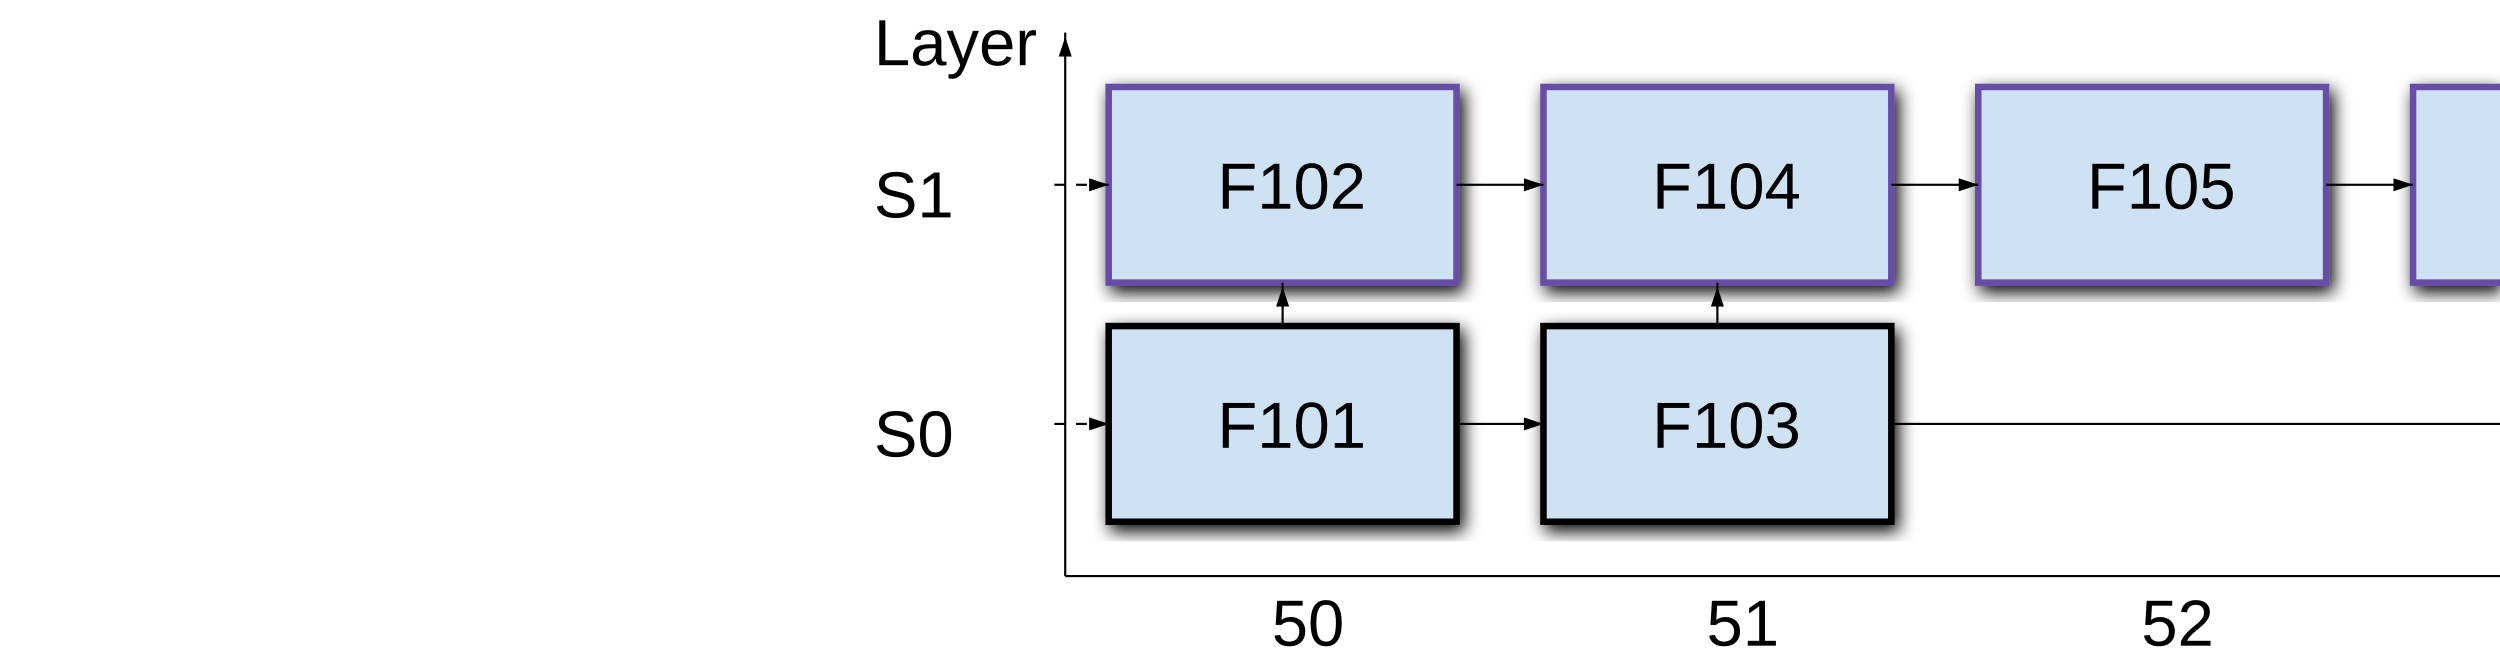
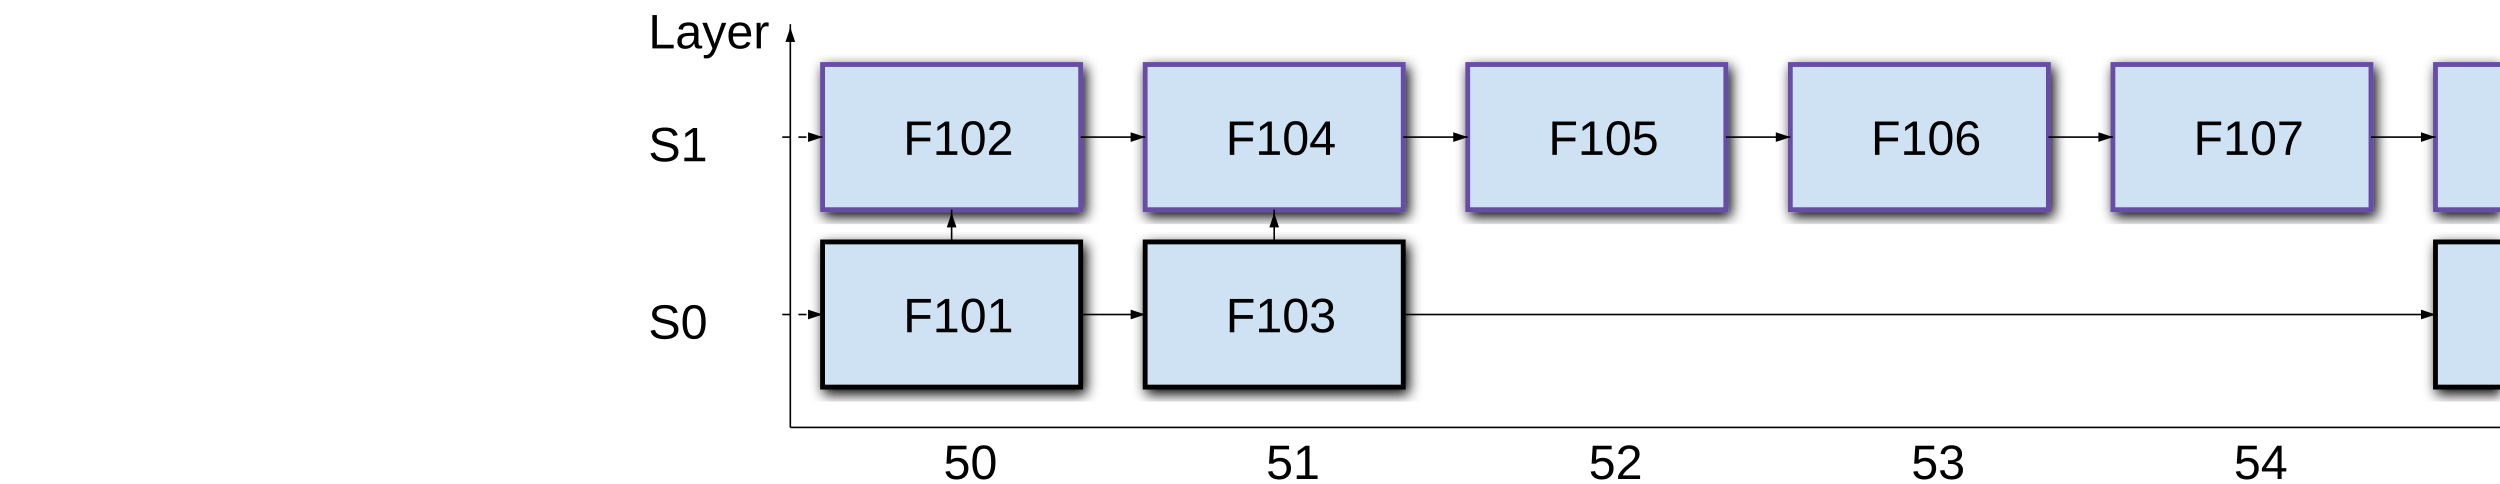
- <svg xmlns="http://www.w3.org/2000/svg" version="1.1" viewBox="-400 0 1150 300">
+ <svg xmlns="http://www.w3.org/2000/svg" version="1.1" viewBox="-400 0 1550 300">
  <defs>
    <filter id="sh">
      <feGaussianBlur in="SourceAlpha" stdDeviation="4" />
      <feOffset dx="2" dy="3" />
      <feBlend in="SourceGraphic" />
    </filter>
  </defs>
  <rect x="110" y="150" width="160" height="90" style="fill:#cfe2f3;stroke-width:3;stroke:#000000" filter="url(#sh)" />
  <line x1="85" y1="195" x2="110" y2="195" style="stroke:#000000;stroke-width:1;stroke-dasharray:5,5" />
  <polygon points="110,195 101,192 101,198" />
  <rect x="110" y="40" width="160" height="90" style="fill:#cfe2f3;stroke-width:3;stroke:#674ea7" filter="url(#sh)" />
  <line x1="85" y1="85" x2="110" y2="85" style="stroke:#000000;stroke-width:1;stroke-dasharray:5,5" />
  <polygon points="110,85 101,82 101,88" />
  <line x1="190" y1="150" x2="190" y2="130" style="stroke:#000000;stroke-width:1" />
  <polygon points="190,132 187,141 193,141" />
  <rect x="310" y="150" width="160" height="90" style="fill:#cfe2f3;stroke-width:3;stroke:#000000" filter="url(#sh)" />
  <line x1="270" y1="195" x2="310" y2="195" style="stroke:#000000;stroke-width:1" />
  <polygon points="310,195 301,192 301,198" />
  <rect x="310" y="40" width="160" height="90" style="fill:#cfe2f3;stroke-width:3;stroke:#674ea7" filter="url(#sh)" />
  <line x1="270" y1="85" x2="310" y2="85" style="stroke:#000000;stroke-width:1" />
  <polygon points="310,85 301,82 301,88" />
  <line x1="390" y1="150" x2="390" y2="130" style="stroke:#000000;stroke-width:1" />
  <polygon points="390,132 387,141 393,141" />
  <rect x="510" y="40" width="160" height="90" style="fill:#cfe2f3;stroke-width:3;stroke:#674ea7" filter="url(#sh)" />
  <line x1="470" y1="85" x2="510" y2="85" style="stroke:#000000;stroke-width:1" />
  <polygon points="510,85 501,82 501,88" />
  <rect x="710" y="40" width="160" height="90" style="fill:#cfe2f3;stroke-width:3;stroke:#674ea7" filter="url(#sh)" />
  <line x1="670" y1="85" x2="710" y2="85" style="stroke:#000000;stroke-width:1" />
  <polygon points="710,85 701,82 701,88" />
  <rect x="910" y="40" width="160" height="90" style="fill:#cfe2f3;stroke-width:3;stroke:#674ea7" filter="url(#sh)" />
  <line x1="870" y1="85" x2="910" y2="85" style="stroke:#000000;stroke-width:1" />
  <polygon points="910,85 901,82 901,88" />
  <rect x="1110" y="150" width="160" height="90" style="fill:#cfe2f3;stroke-width:3;stroke:#000000" filter="url(#sh)" />
  <line x1="470" y1="195" x2="1110" y2="195" style="stroke:#000000;stroke-width:1" />
  <polygon points="1110,195 1101,192 1101,198" />
  <rect x="1110" y="40" width="160" height="90" style="fill:#cfe2f3;stroke-width:3;stroke:#674ea7" filter="url(#sh)" />
  <line x1="1070" y1="85" x2="1110" y2="85" style="stroke:#000000;stroke-width:1" />
  <polygon points="1110,85 1101,82 1101,88" />
  <line x1="1190" y1="150" x2="1190" y2="130" style="stroke:#000000;stroke-width:1" />
  <polygon points="1190,132 1187,141 1193,141" />
  <rect x="1310" y="150" width="160" height="90" style="fill:#cfe2f3;stroke-width:3;stroke:#000000" filter="url(#sh)" />
  <line x1="1270" y1="195" x2="1310" y2="195" style="stroke:#000000;stroke-width:1" />
  <polygon points="1310,195 1301,192 1301,198" />
  <rect x="1310" y="40" width="160" height="90" style="fill:#cfe2f3;stroke-width:3;stroke:#674ea7" filter="url(#sh)" />
  <line x1="1270" y1="85" x2="1310" y2="85" style="stroke:#000000;stroke-width:1" />
  <polygon points="1310,85 1301,82 1301,88" />
  <line x1="1390" y1="150" x2="1390" y2="130" style="stroke:#000000;stroke-width:1" />
  <polygon points="1390,132 1387,141 1393,141" />
  <line x1="1470" y1="195" x2="1495" y2="195" style="stroke:#000000;stroke-width:1;stroke-dasharray:5,5" />
  <polygon points="1495,195 1486,192 1486,198" />
  <line x1="1470" y1="85" x2="1495" y2="85" style="stroke:#000000;stroke-width:1;stroke-dasharray:5,5" />
  <polygon points="1495,85 1486,82 1486,88" />
  <line x1="90" y1="265" x2="1495" y2="265" style="stroke:#000000;stroke-width:1" />
  <polygon points="1495,265 1486,262 1486,268" />
  <line x1="90" y1="265" x2="90" y2="15" style="stroke:#000000;stroke-width:1" />
  <polygon points="90,17 87,26 93,26" />
  <text x="1460" y="297" font-family="Arial" font-size="30">Time<tspan x="185" y="297">50</tspan>
    <tspan x="385" y="297">51</tspan>
    <tspan x="585" y="297">52</tspan>
    <tspan x="785" y="297">53</tspan>
    <tspan x="985" y="297">54</tspan>
    <tspan x="1185" y="297">55</tspan>
    <tspan x="1385" y="297">56</tspan>
    <tspan x="2" y="30">Layer</tspan>
    <tspan x="2" y="210">S0</tspan>
    <tspan x="2" y="100">S1</tspan>
    <tspan x="160" y="206">F101</tspan>
    <tspan x="160" y="96">F102</tspan>
    <tspan x="360" y="206">F103</tspan>
    <tspan x="360" y="96">F104</tspan>
    <tspan x="560" y="96">F105</tspan>
    <tspan x="760" y="96">F106</tspan>
    <tspan x="960" y="96">F107</tspan>
    <tspan x="1160" y="206">F108</tspan>
    <tspan x="1160" y="96">F109</tspan>
    <tspan x="1360" y="206">F110</tspan>
    <tspan x="1360" y="96">F111</tspan>
  </text>
</svg>
